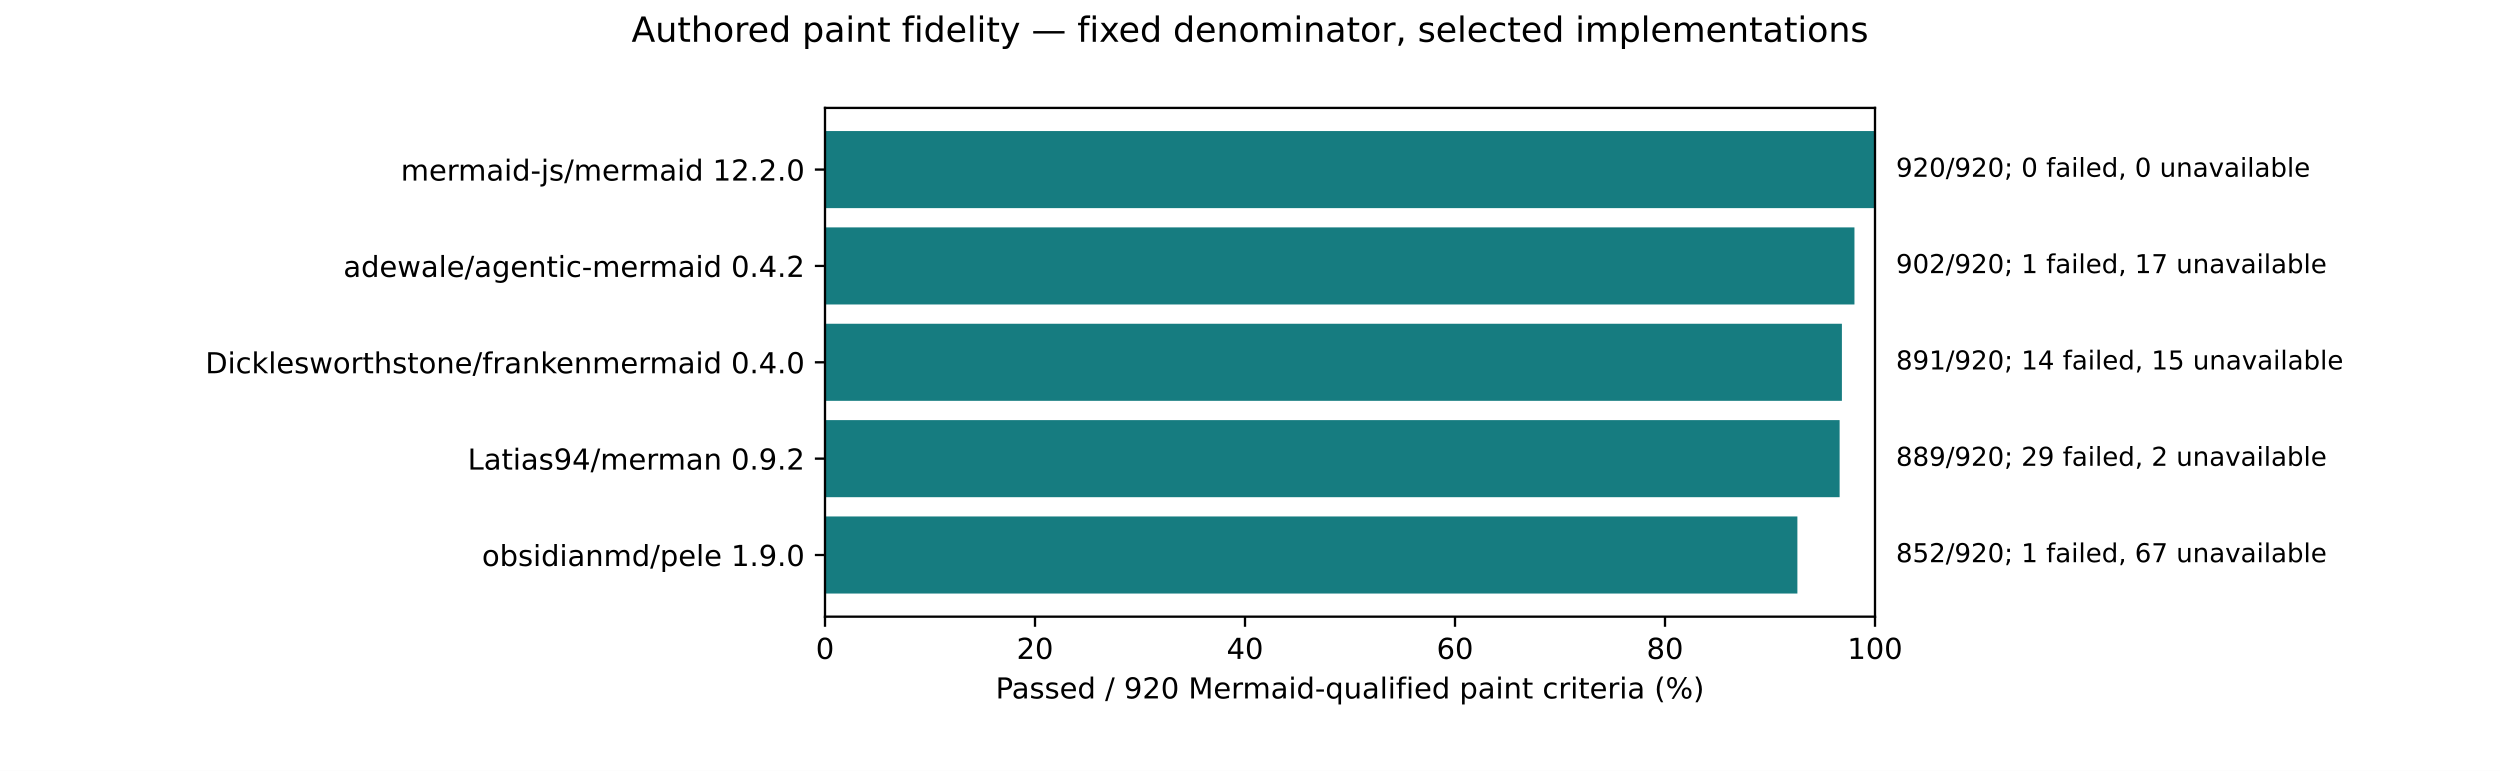
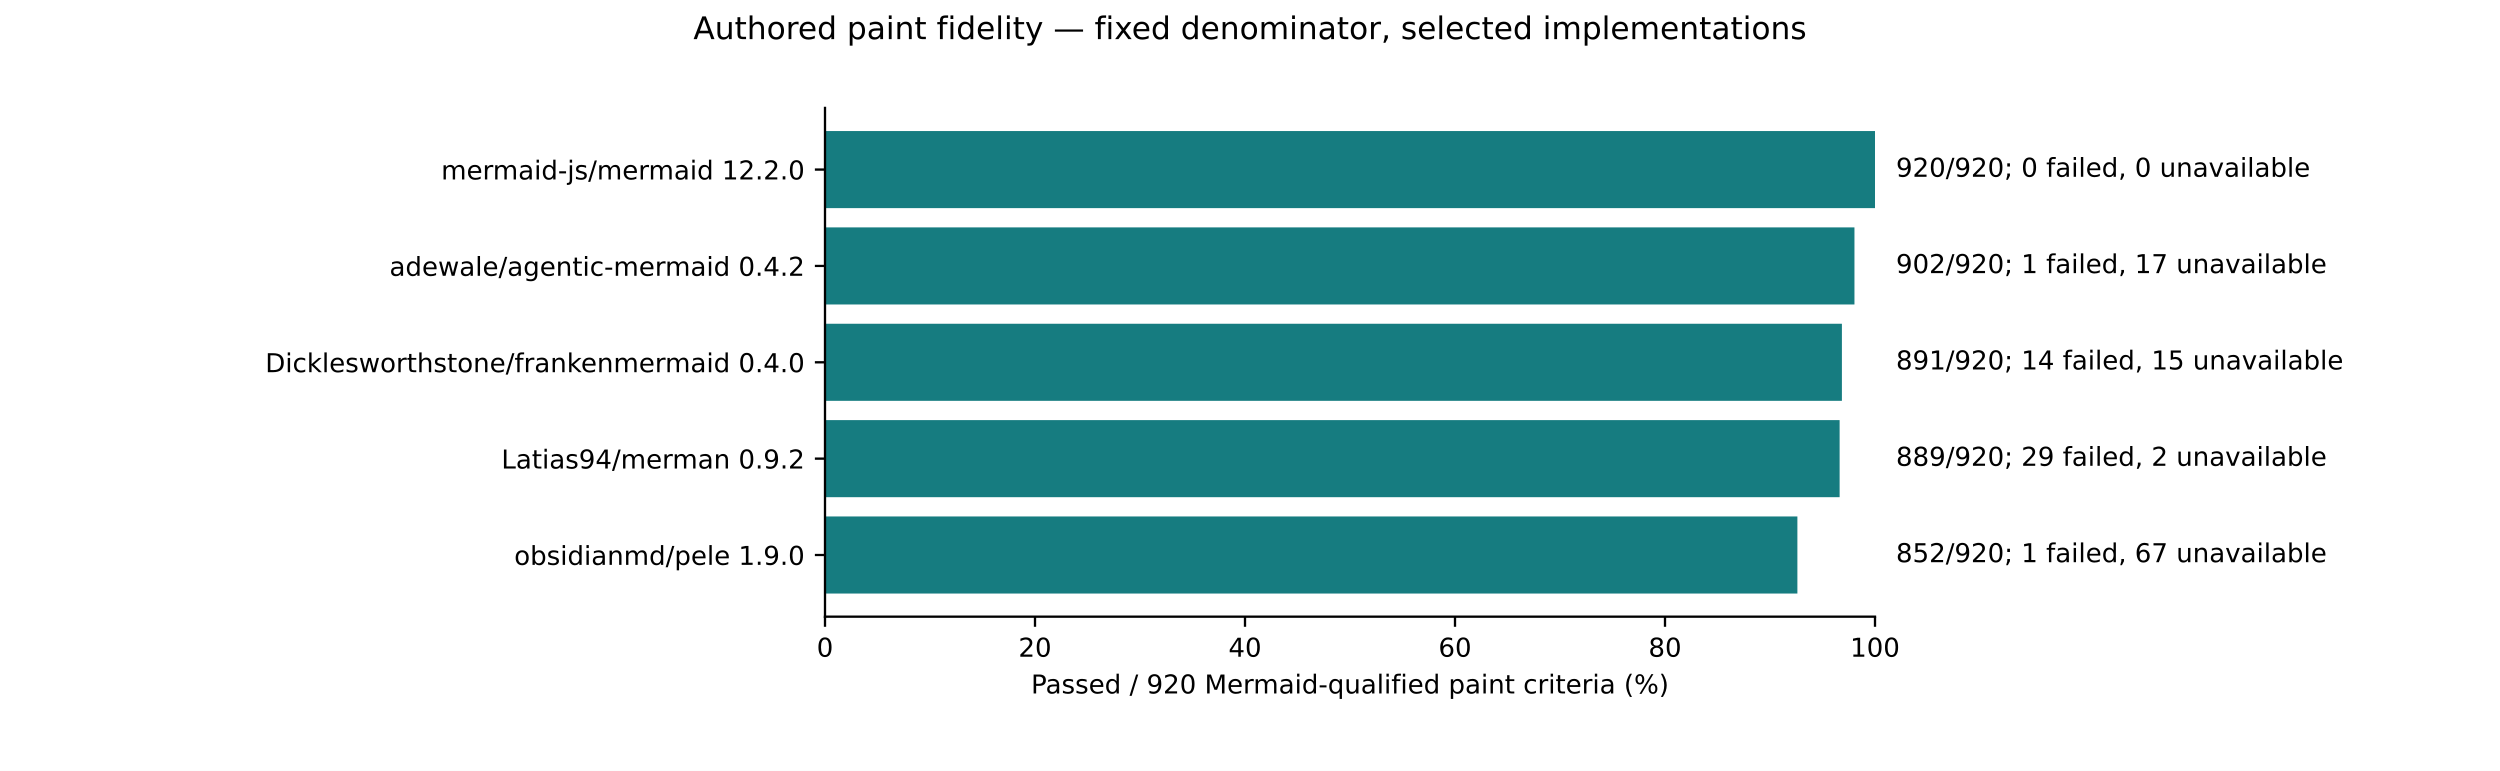
<svg xmlns="http://www.w3.org/2000/svg" xmlns:xlink="http://www.w3.org/1999/xlink" width="864pt" height="266.4pt" viewBox="0 0 864 266.4" version="1.1">
  <defs>
    <style type="text/css">*{stroke-linejoin: round; stroke-linecap: butt}</style>
  </defs>
  <g id="figure_1">
    <g id="patch_1">
      <path d="M 0 266.4 L 864 266.4 L 864 0 L 0 0 z " style="fill: #ffffff" />
    </g>
    <g id="axes_1">
      <g id="patch_2">
        <path d="M 285.12 213.12 L 648 213.12 L 648 37.296 L 285.12 37.296 z " style="fill: #ffffff" />
      </g>
      <g id="patch_3">
-         <path d="M 285.12 45.288 L 648 45.288 L 648 71.928 L 285.12 71.928 z " clip-path="url(#p7511c0b23c)" style="fill: #167c80" />
+         <path d="M 285.12 45.288 L 648 45.288 L 648 71.928 L 285.12 71.928 z " clip-path="url(#pa7e8c3a1cf)" style="fill: #167c80" />
      </g>
      <g id="patch_4">
-         <path d="M 285.12 78.588 L 640.9 78.588 L 640.9 105.228 L 285.12 105.228 z " clip-path="url(#p7511c0b23c)" style="fill: #167c80" />
+         <path d="M 285.12 78.588 L 640.9 78.588 L 640.9 105.228 L 285.12 105.228 z " clip-path="url(#pa7e8c3a1cf)" style="fill: #167c80" />
      </g>
      <g id="patch_5">
-         <path d="M 285.12 111.888 L 636.561 111.888 L 636.561 138.528 L 285.12 138.528 z " clip-path="url(#p7511c0b23c)" style="fill: #167c80" />
+         <path d="M 285.12 111.888 L 636.561 111.888 L 636.561 138.528 L 285.12 138.528 z " clip-path="url(#pa7e8c3a1cf)" style="fill: #167c80" />
      </g>
      <g id="patch_6">
-         <path d="M 285.12 145.188 L 635.773 145.188 L 635.773 171.828 L 285.12 171.828 z " clip-path="url(#p7511c0b23c)" style="fill: #167c80" />
+         <path d="M 285.12 145.188 L 635.773 145.188 L 635.773 171.828 L 285.12 171.828 z " clip-path="url(#pa7e8c3a1cf)" style="fill: #167c80" />
      </g>
      <g id="patch_7">
-         <path d="M 285.12 178.488 L 621.178 178.488 L 621.178 205.128 L 285.12 205.128 z " clip-path="url(#p7511c0b23c)" style="fill: #167c80" />
+         <path d="M 285.12 178.488 L 621.178 178.488 L 621.178 205.128 L 285.12 205.128 z " clip-path="url(#pa7e8c3a1cf)" style="fill: #167c80" />
      </g>
      <g id="matplotlib.axis_1">
        <g id="xtick_1">
          <g id="line2d_1">
            <defs>
-               <path id="mfb63bc44ca" d="M 0 0 L 0 3.5 " style="stroke: #000000; stroke-width: 0.8" />
+               <path id="m9e822fdb78" d="M 0 0 L 0 3.5 " style="stroke: #000000; stroke-width: 0.8" />
            </defs>
            <g>
-               <use xlink:href="#mfb63bc44ca" x="285.12" y="213.12" style="stroke: #000000; stroke-width: 0.8" />
+               <use xlink:href="#m9e822fdb78" x="285.12" y="213.12" style="stroke: #000000; stroke-width: 0.8" />
            </g>
          </g>
          <g id="text_1">
-             <text style="font-size: 10px; font-family: 'DejaVu Sans', 'Bitstream Vera Sans', 'Computer Modern Sans Serif', 'Lucida Grande', 'Verdana', 'Geneva', 'Lucid', 'Arial', 'Helvetica', 'Avant Garde', sans-serif; text-anchor: middle" x="285.12" y="227.718" transform="rotate(-0 285.12 227.7184)">0</text>
+             <text style="font-size: 9px; font-family: 'DejaVu Sans', 'Bitstream Vera Sans', 'Computer Modern Sans Serif', 'Lucida Grande', 'Verdana', 'Geneva', 'Lucid', 'Arial', 'Helvetica', 'Avant Garde', sans-serif; text-anchor: middle" x="285.12" y="226.959" transform="rotate(-0 285.12 226.9586)">0</text>
          </g>
        </g>
        <g id="xtick_2">
          <g id="line2d_2">
            <g>
-               <use xlink:href="#mfb63bc44ca" x="357.696" y="213.12" style="stroke: #000000; stroke-width: 0.8" />
+               <use xlink:href="#m9e822fdb78" x="357.696" y="213.12" style="stroke: #000000; stroke-width: 0.8" />
            </g>
          </g>
          <g id="text_2">
-             <text style="font-size: 10px; font-family: 'DejaVu Sans', 'Bitstream Vera Sans', 'Computer Modern Sans Serif', 'Lucida Grande', 'Verdana', 'Geneva', 'Lucid', 'Arial', 'Helvetica', 'Avant Garde', sans-serif; text-anchor: middle" x="357.696" y="227.718" transform="rotate(-0 357.696 227.7184)">20</text>
+             <text style="font-size: 9px; font-family: 'DejaVu Sans', 'Bitstream Vera Sans', 'Computer Modern Sans Serif', 'Lucida Grande', 'Verdana', 'Geneva', 'Lucid', 'Arial', 'Helvetica', 'Avant Garde', sans-serif; text-anchor: middle" x="357.696" y="226.959" transform="rotate(-0 357.696 226.9586)">20</text>
          </g>
        </g>
        <g id="xtick_3">
          <g id="line2d_3">
            <g>
-               <use xlink:href="#mfb63bc44ca" x="430.272" y="213.12" style="stroke: #000000; stroke-width: 0.8" />
+               <use xlink:href="#m9e822fdb78" x="430.272" y="213.12" style="stroke: #000000; stroke-width: 0.8" />
            </g>
          </g>
          <g id="text_3">
-             <text style="font-size: 10px; font-family: 'DejaVu Sans', 'Bitstream Vera Sans', 'Computer Modern Sans Serif', 'Lucida Grande', 'Verdana', 'Geneva', 'Lucid', 'Arial', 'Helvetica', 'Avant Garde', sans-serif; text-anchor: middle" x="430.272" y="227.718" transform="rotate(-0 430.272 227.7184)">40</text>
+             <text style="font-size: 9px; font-family: 'DejaVu Sans', 'Bitstream Vera Sans', 'Computer Modern Sans Serif', 'Lucida Grande', 'Verdana', 'Geneva', 'Lucid', 'Arial', 'Helvetica', 'Avant Garde', sans-serif; text-anchor: middle" x="430.272" y="226.959" transform="rotate(-0 430.272 226.9586)">40</text>
          </g>
        </g>
        <g id="xtick_4">
          <g id="line2d_4">
            <g>
-               <use xlink:href="#mfb63bc44ca" x="502.848" y="213.12" style="stroke: #000000; stroke-width: 0.8" />
+               <use xlink:href="#m9e822fdb78" x="502.848" y="213.12" style="stroke: #000000; stroke-width: 0.8" />
            </g>
          </g>
          <g id="text_4">
-             <text style="font-size: 10px; font-family: 'DejaVu Sans', 'Bitstream Vera Sans', 'Computer Modern Sans Serif', 'Lucida Grande', 'Verdana', 'Geneva', 'Lucid', 'Arial', 'Helvetica', 'Avant Garde', sans-serif; text-anchor: middle" x="502.848" y="227.718" transform="rotate(-0 502.848 227.7184)">60</text>
+             <text style="font-size: 9px; font-family: 'DejaVu Sans', 'Bitstream Vera Sans', 'Computer Modern Sans Serif', 'Lucida Grande', 'Verdana', 'Geneva', 'Lucid', 'Arial', 'Helvetica', 'Avant Garde', sans-serif; text-anchor: middle" x="502.848" y="226.959" transform="rotate(-0 502.848 226.9586)">60</text>
          </g>
        </g>
        <g id="xtick_5">
          <g id="line2d_5">
            <g>
-               <use xlink:href="#mfb63bc44ca" x="575.424" y="213.12" style="stroke: #000000; stroke-width: 0.8" />
+               <use xlink:href="#m9e822fdb78" x="575.424" y="213.12" style="stroke: #000000; stroke-width: 0.8" />
            </g>
          </g>
          <g id="text_5">
-             <text style="font-size: 10px; font-family: 'DejaVu Sans', 'Bitstream Vera Sans', 'Computer Modern Sans Serif', 'Lucida Grande', 'Verdana', 'Geneva', 'Lucid', 'Arial', 'Helvetica', 'Avant Garde', sans-serif; text-anchor: middle" x="575.424" y="227.718" transform="rotate(-0 575.424 227.7184)">80</text>
+             <text style="font-size: 9px; font-family: 'DejaVu Sans', 'Bitstream Vera Sans', 'Computer Modern Sans Serif', 'Lucida Grande', 'Verdana', 'Geneva', 'Lucid', 'Arial', 'Helvetica', 'Avant Garde', sans-serif; text-anchor: middle" x="575.424" y="226.959" transform="rotate(-0 575.424 226.9586)">80</text>
          </g>
        </g>
        <g id="xtick_6">
          <g id="line2d_6">
            <g>
-               <use xlink:href="#mfb63bc44ca" x="648" y="213.12" style="stroke: #000000; stroke-width: 0.8" />
+               <use xlink:href="#m9e822fdb78" x="648" y="213.12" style="stroke: #000000; stroke-width: 0.8" />
            </g>
          </g>
          <g id="text_6">
-             <text style="font-size: 10px; font-family: 'DejaVu Sans', 'Bitstream Vera Sans', 'Computer Modern Sans Serif', 'Lucida Grande', 'Verdana', 'Geneva', 'Lucid', 'Arial', 'Helvetica', 'Avant Garde', sans-serif; text-anchor: middle" x="648" y="227.718" transform="rotate(-0 648 227.7184)">100</text>
+             <text style="font-size: 9px; font-family: 'DejaVu Sans', 'Bitstream Vera Sans', 'Computer Modern Sans Serif', 'Lucida Grande', 'Verdana', 'Geneva', 'Lucid', 'Arial', 'Helvetica', 'Avant Garde', sans-serif; text-anchor: middle" x="648" y="226.959" transform="rotate(-0 648 226.9586)">100</text>
          </g>
        </g>
        <g id="text_7">
-           <text style="font-size: 10px; font-family: 'DejaVu Sans', 'Bitstream Vera Sans', 'Computer Modern Sans Serif', 'Lucida Grande', 'Verdana', 'Geneva', 'Lucid', 'Arial', 'Helvetica', 'Avant Garde', sans-serif; text-anchor: middle" x="466.56" y="241.397" transform="rotate(-0 466.56 241.3966)">Passed / 920 Mermaid-qualified paint criteria (%)</text>
+           <text style="font-size: 9px; font-family: 'DejaVu Sans', 'Bitstream Vera Sans', 'Computer Modern Sans Serif', 'Lucida Grande', 'Verdana', 'Geneva', 'Lucid', 'Arial', 'Helvetica', 'Avant Garde', sans-serif; text-anchor: middle" x="466.56" y="239.669" transform="rotate(-0 466.56 239.6689)">Passed / 920 Mermaid-qualified paint criteria (%)</text>
        </g>
      </g>
      <g id="matplotlib.axis_2">
        <g id="ytick_1">
          <g id="line2d_7">
            <defs>
-               <path id="mb5620dc285" d="M 0 0 L -3.5 0 " style="stroke: #000000; stroke-width: 0.8" />
+               <path id="m2f65685cf3" d="M 0 0 L -3.5 0 " style="stroke: #000000; stroke-width: 0.8" />
            </defs>
            <g>
-               <use xlink:href="#mb5620dc285" x="285.12" y="58.608" style="stroke: #000000; stroke-width: 0.8" />
+               <use xlink:href="#m2f65685cf3" x="285.12" y="58.608" style="stroke: #000000; stroke-width: 0.8" />
            </g>
          </g>
          <g id="text_8">
-             <text style="font-size: 10px; font-family: 'DejaVu Sans', 'Bitstream Vera Sans', 'Computer Modern Sans Serif', 'Lucida Grande', 'Verdana', 'Geneva', 'Lucid', 'Arial', 'Helvetica', 'Avant Garde', sans-serif; text-anchor: end" x="278.12" y="62.407" transform="rotate(-0 278.12 62.40722)">mermaid-js/mermaid 12.2.0</text>
+             <text style="font-size: 9px; font-family: 'DejaVu Sans', 'Bitstream Vera Sans', 'Computer Modern Sans Serif', 'Lucida Grande', 'Verdana', 'Geneva', 'Lucid', 'Arial', 'Helvetica', 'Avant Garde', sans-serif; text-anchor: end" x="278.12" y="62.027" transform="rotate(-0 278.12 62.0273)">mermaid-js/mermaid 12.2.0</text>
          </g>
        </g>
        <g id="ytick_2">
          <g id="line2d_8">
            <g>
-               <use xlink:href="#mb5620dc285" x="285.12" y="91.908" style="stroke: #000000; stroke-width: 0.8" />
+               <use xlink:href="#m2f65685cf3" x="285.12" y="91.908" style="stroke: #000000; stroke-width: 0.8" />
            </g>
          </g>
          <g id="text_9">
-             <text style="font-size: 10px; font-family: 'DejaVu Sans', 'Bitstream Vera Sans', 'Computer Modern Sans Serif', 'Lucida Grande', 'Verdana', 'Geneva', 'Lucid', 'Arial', 'Helvetica', 'Avant Garde', sans-serif; text-anchor: end" x="278.12" y="95.707" transform="rotate(-0 278.12 95.70722)">adewale/agentic-mermaid 0.4.2</text>
+             <text style="font-size: 9px; font-family: 'DejaVu Sans', 'Bitstream Vera Sans', 'Computer Modern Sans Serif', 'Lucida Grande', 'Verdana', 'Geneva', 'Lucid', 'Arial', 'Helvetica', 'Avant Garde', sans-serif; text-anchor: end" x="278.12" y="95.327" transform="rotate(-0 278.12 95.3273)">adewale/agentic-mermaid 0.4.2</text>
          </g>
        </g>
        <g id="ytick_3">
          <g id="line2d_9">
            <g>
-               <use xlink:href="#mb5620dc285" x="285.12" y="125.208" style="stroke: #000000; stroke-width: 0.8" />
+               <use xlink:href="#m2f65685cf3" x="285.12" y="125.208" style="stroke: #000000; stroke-width: 0.8" />
            </g>
          </g>
          <g id="text_10">
-             <text style="font-size: 10px; font-family: 'DejaVu Sans', 'Bitstream Vera Sans', 'Computer Modern Sans Serif', 'Lucida Grande', 'Verdana', 'Geneva', 'Lucid', 'Arial', 'Helvetica', 'Avant Garde', sans-serif; text-anchor: end" x="278.12" y="129.007" transform="rotate(-0 278.12 129.0072)">Dicklesworthstone/frankenmermaid 0.4.0</text>
+             <text style="font-size: 9px; font-family: 'DejaVu Sans', 'Bitstream Vera Sans', 'Computer Modern Sans Serif', 'Lucida Grande', 'Verdana', 'Geneva', 'Lucid', 'Arial', 'Helvetica', 'Avant Garde', sans-serif; text-anchor: end" x="278.12" y="128.627" transform="rotate(-0 278.12 128.6273)">Dicklesworthstone/frankenmermaid 0.4.0</text>
          </g>
        </g>
        <g id="ytick_4">
          <g id="line2d_10">
            <g>
-               <use xlink:href="#mb5620dc285" x="285.12" y="158.508" style="stroke: #000000; stroke-width: 0.8" />
+               <use xlink:href="#m2f65685cf3" x="285.12" y="158.508" style="stroke: #000000; stroke-width: 0.8" />
            </g>
          </g>
          <g id="text_11">
-             <text style="font-size: 10px; font-family: 'DejaVu Sans', 'Bitstream Vera Sans', 'Computer Modern Sans Serif', 'Lucida Grande', 'Verdana', 'Geneva', 'Lucid', 'Arial', 'Helvetica', 'Avant Garde', sans-serif; text-anchor: end" x="278.12" y="162.307" transform="rotate(-0 278.12 162.3072)">Latias94/merman 0.9.2</text>
+             <text style="font-size: 9px; font-family: 'DejaVu Sans', 'Bitstream Vera Sans', 'Computer Modern Sans Serif', 'Lucida Grande', 'Verdana', 'Geneva', 'Lucid', 'Arial', 'Helvetica', 'Avant Garde', sans-serif; text-anchor: end" x="278.12" y="161.927" transform="rotate(-0 278.12 161.9273)">Latias94/merman 0.9.2</text>
          </g>
        </g>
        <g id="ytick_5">
          <g id="line2d_11">
            <g>
-               <use xlink:href="#mb5620dc285" x="285.12" y="191.808" style="stroke: #000000; stroke-width: 0.8" />
+               <use xlink:href="#m2f65685cf3" x="285.12" y="191.808" style="stroke: #000000; stroke-width: 0.8" />
            </g>
          </g>
          <g id="text_12">
-             <text style="font-size: 10px; font-family: 'DejaVu Sans', 'Bitstream Vera Sans', 'Computer Modern Sans Serif', 'Lucida Grande', 'Verdana', 'Geneva', 'Lucid', 'Arial', 'Helvetica', 'Avant Garde', sans-serif; text-anchor: end" x="278.12" y="195.607" transform="rotate(-0 278.12 195.6072)">obsidianmd/pele 1.9.0</text>
+             <text style="font-size: 9px; font-family: 'DejaVu Sans', 'Bitstream Vera Sans', 'Computer Modern Sans Serif', 'Lucida Grande', 'Verdana', 'Geneva', 'Lucid', 'Arial', 'Helvetica', 'Avant Garde', sans-serif; text-anchor: end" x="278.12" y="195.227" transform="rotate(-0 278.12 195.2273)">obsidianmd/pele 1.9.0</text>
          </g>
        </g>
      </g>
      <g id="patch_8">
        <path d="M 285.12 213.12 L 285.12 37.296 " style="fill: none; stroke: #000000; stroke-width: 0.8; stroke-linejoin: miter; stroke-linecap: square" />
      </g>
      <g id="patch_9">
-         <path d="M 648 213.12 L 648 37.296 " style="fill: none; stroke: #000000; stroke-width: 0.8; stroke-linejoin: miter; stroke-linecap: square" />
-       </g>
-       <g id="patch_10">
        <path d="M 285.12 213.12 L 648 213.12 " style="fill: none; stroke: #000000; stroke-width: 0.8; stroke-linejoin: miter; stroke-linecap: square" />
-       </g>
-       <g id="patch_11">
-         <path d="M 285.12 37.296 L 648 37.296 " style="fill: none; stroke: #000000; stroke-width: 0.8; stroke-linejoin: miter; stroke-linecap: square" />
      </g>
      <g id="text_13">
        <text style="font-size: 9px; font-family: 'DejaVu Sans', 'Bitstream Vera Sans', 'Computer Modern Sans Serif', 'Lucida Grande', 'Verdana', 'Geneva', 'Lucid', 'Arial', 'Helvetica', 'Avant Garde', sans-serif; text-anchor: start" x="655.258" y="61.091" transform="rotate(-0 655.2576 61.09144)">920/920; 0 failed, 0 unavailable</text>
      </g>
      <g id="text_14">
        <text style="font-size: 9px; font-family: 'DejaVu Sans', 'Bitstream Vera Sans', 'Computer Modern Sans Serif', 'Lucida Grande', 'Verdana', 'Geneva', 'Lucid', 'Arial', 'Helvetica', 'Avant Garde', sans-serif; text-anchor: start" x="655.258" y="94.391" transform="rotate(-0 655.2576 94.39144)">902/920; 1 failed, 17 unavailable</text>
      </g>
      <g id="text_15">
        <text style="font-size: 9px; font-family: 'DejaVu Sans', 'Bitstream Vera Sans', 'Computer Modern Sans Serif', 'Lucida Grande', 'Verdana', 'Geneva', 'Lucid', 'Arial', 'Helvetica', 'Avant Garde', sans-serif; text-anchor: start" x="655.258" y="127.691" transform="rotate(-0 655.2576 127.6914)">891/920; 14 failed, 15 unavailable</text>
      </g>
      <g id="text_16">
        <text style="font-size: 9px; font-family: 'DejaVu Sans', 'Bitstream Vera Sans', 'Computer Modern Sans Serif', 'Lucida Grande', 'Verdana', 'Geneva', 'Lucid', 'Arial', 'Helvetica', 'Avant Garde', sans-serif; text-anchor: start" x="655.258" y="160.991" transform="rotate(-0 655.2576 160.9914)">889/920; 29 failed, 2 unavailable</text>
      </g>
      <g id="text_17">
        <text style="font-size: 9px; font-family: 'DejaVu Sans', 'Bitstream Vera Sans', 'Computer Modern Sans Serif', 'Lucida Grande', 'Verdana', 'Geneva', 'Lucid', 'Arial', 'Helvetica', 'Avant Garde', sans-serif; text-anchor: start" x="655.258" y="194.291" transform="rotate(-0 655.2576 194.2914)">852/920; 1 failed, 67 unavailable</text>
      </g>
    </g>
    <g id="text_18">
-       <text style="font-size: 12px; font-family: 'DejaVu Sans', 'Bitstream Vera Sans', 'Computer Modern Sans Serif', 'Lucida Grande', 'Verdana', 'Geneva', 'Lucid', 'Arial', 'Helvetica', 'Avant Garde', sans-serif; text-anchor: middle" x="432" y="14.446" transform="rotate(-0 432 14.44613)">Authored paint fidelity — fixed denominator, selected implementations</text>
+       <text style="font-size: 10.8px; font-family: 'DejaVu Sans', 'Bitstream Vera Sans', 'Computer Modern Sans Serif', 'Lucida Grande', 'Verdana', 'Geneva', 'Lucid', 'Arial', 'Helvetica', 'Avant Garde', sans-serif; text-anchor: middle" x="432" y="13.534" transform="rotate(-0 432 13.53431)">Authored paint fidelity — fixed denominator, selected implementations</text>
    </g>
  </g>
  <defs>
-     <clipPath id="p7511c0b23c">
+     <clipPath id="pa7e8c3a1cf">
      <rect x="285.12" y="37.296" width="362.88" height="175.824" />
    </clipPath>
  </defs>
</svg>
